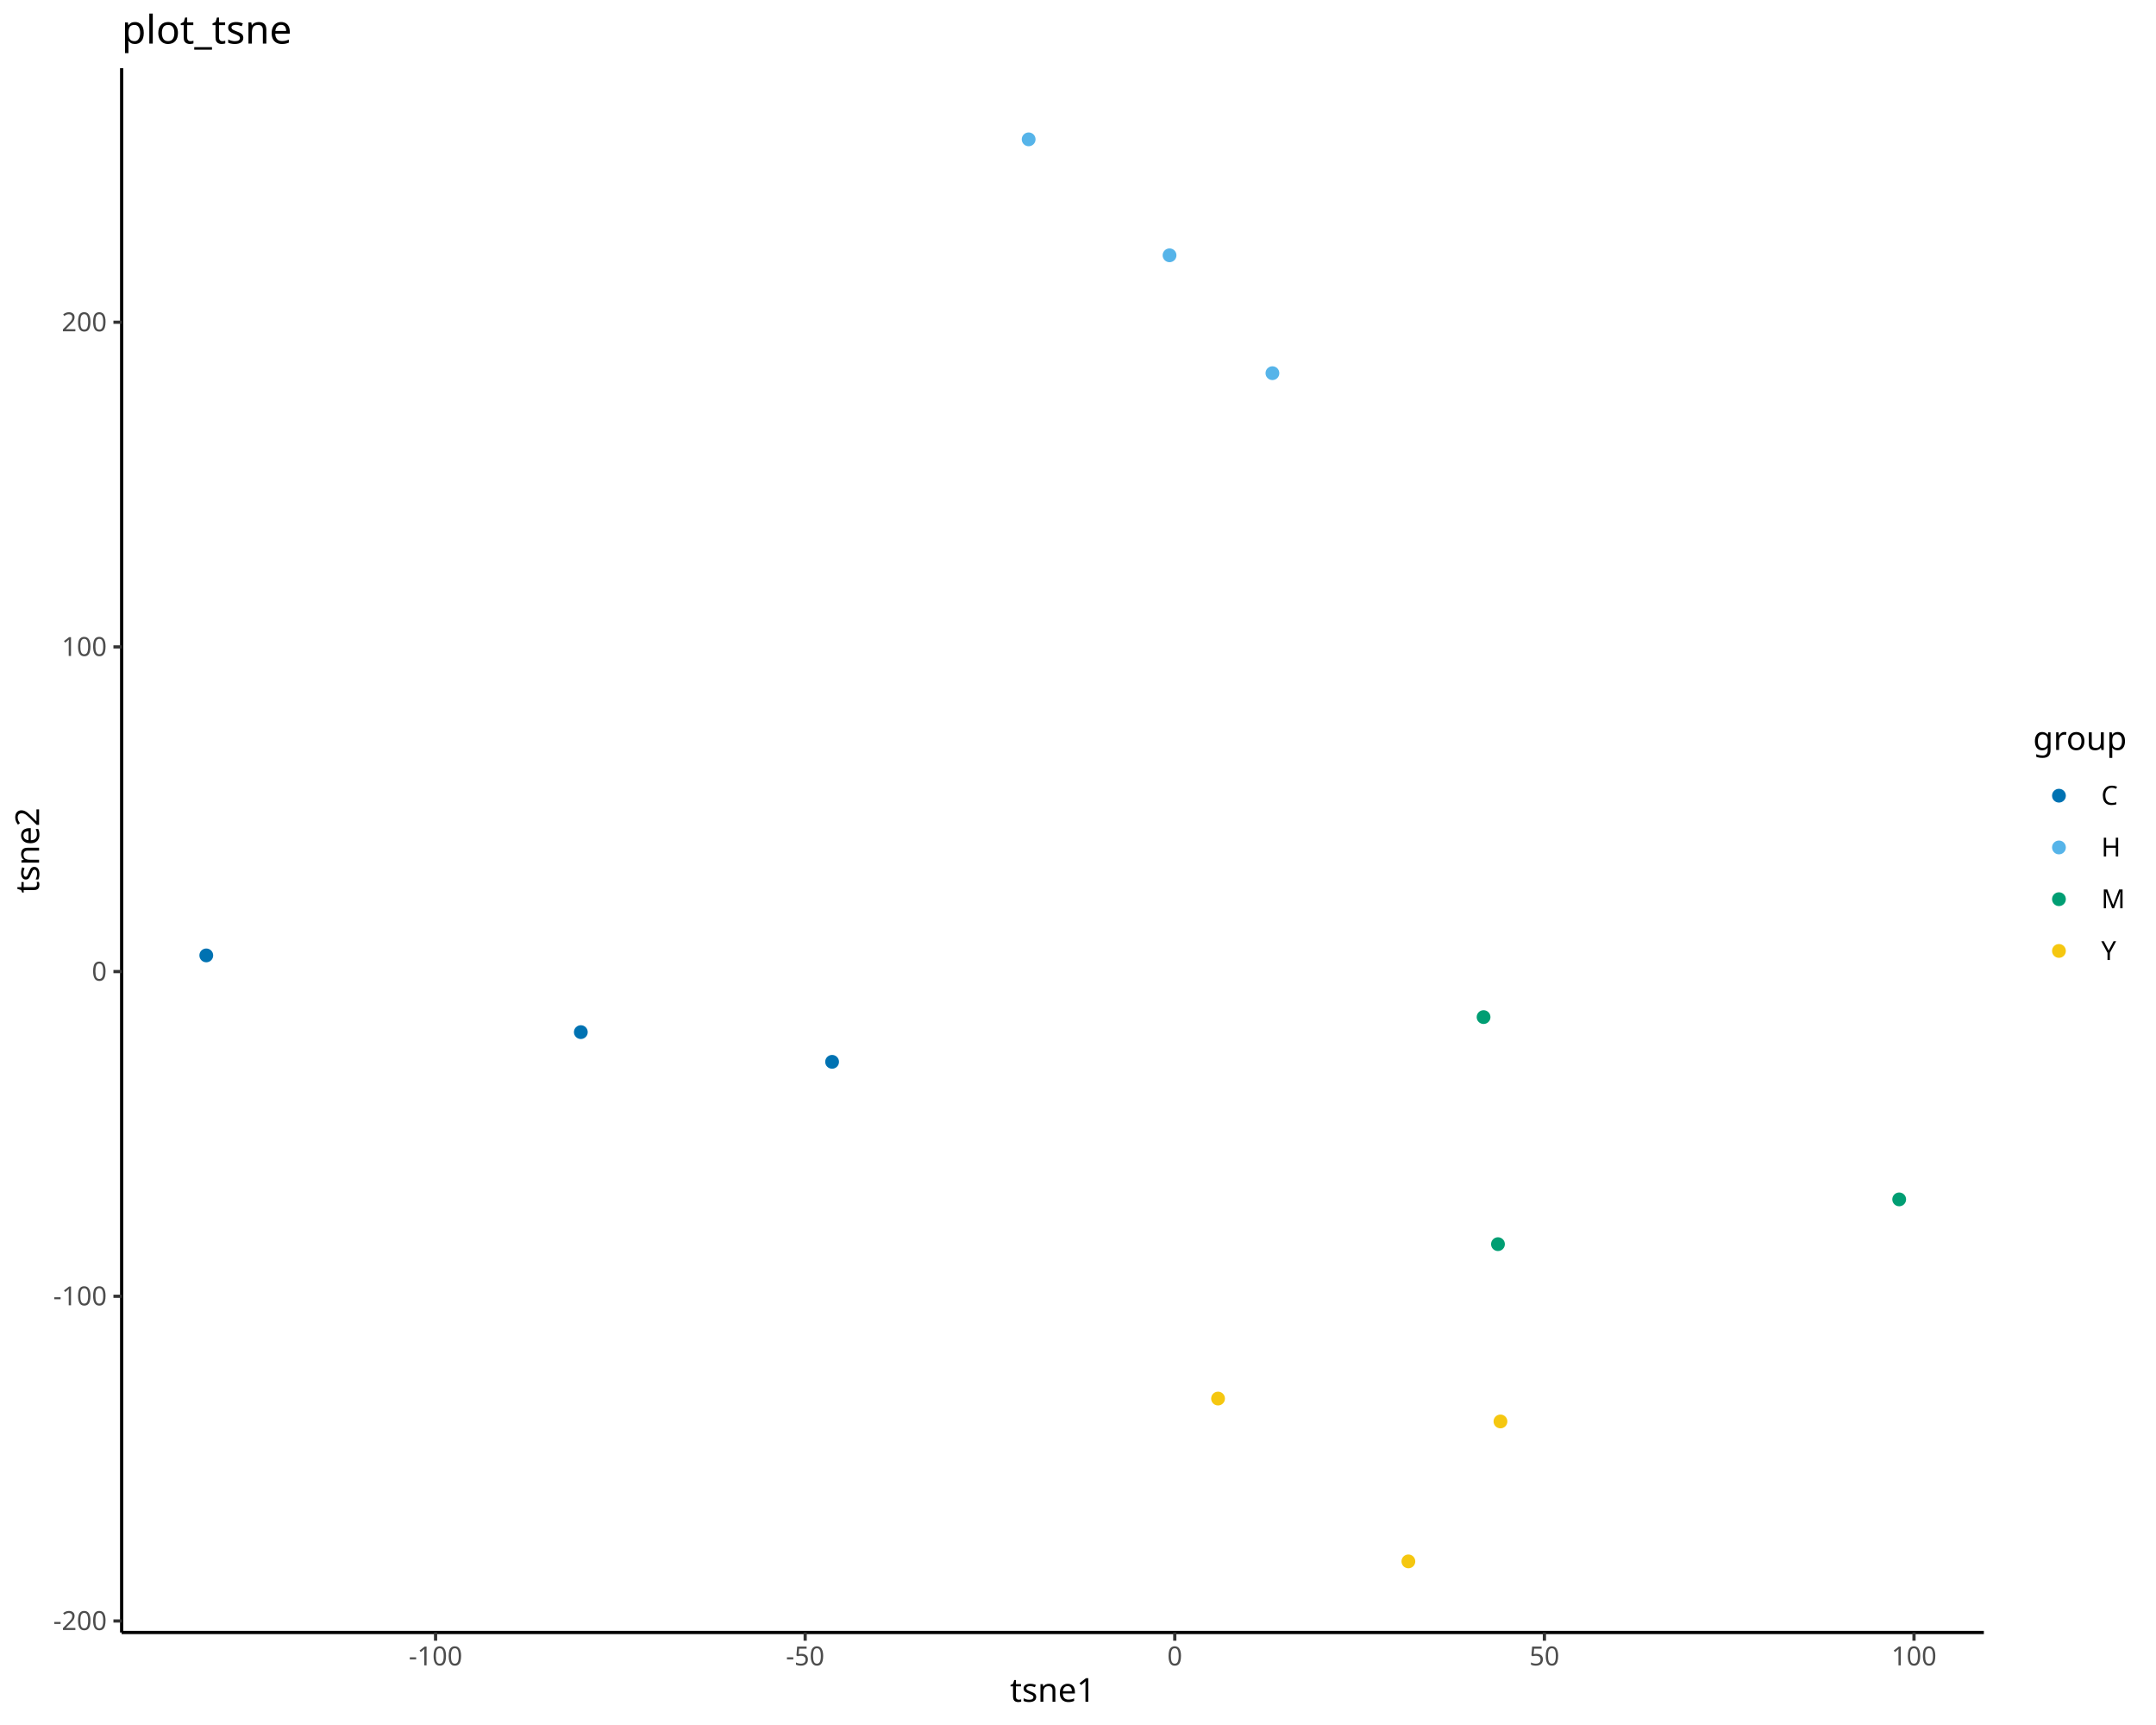
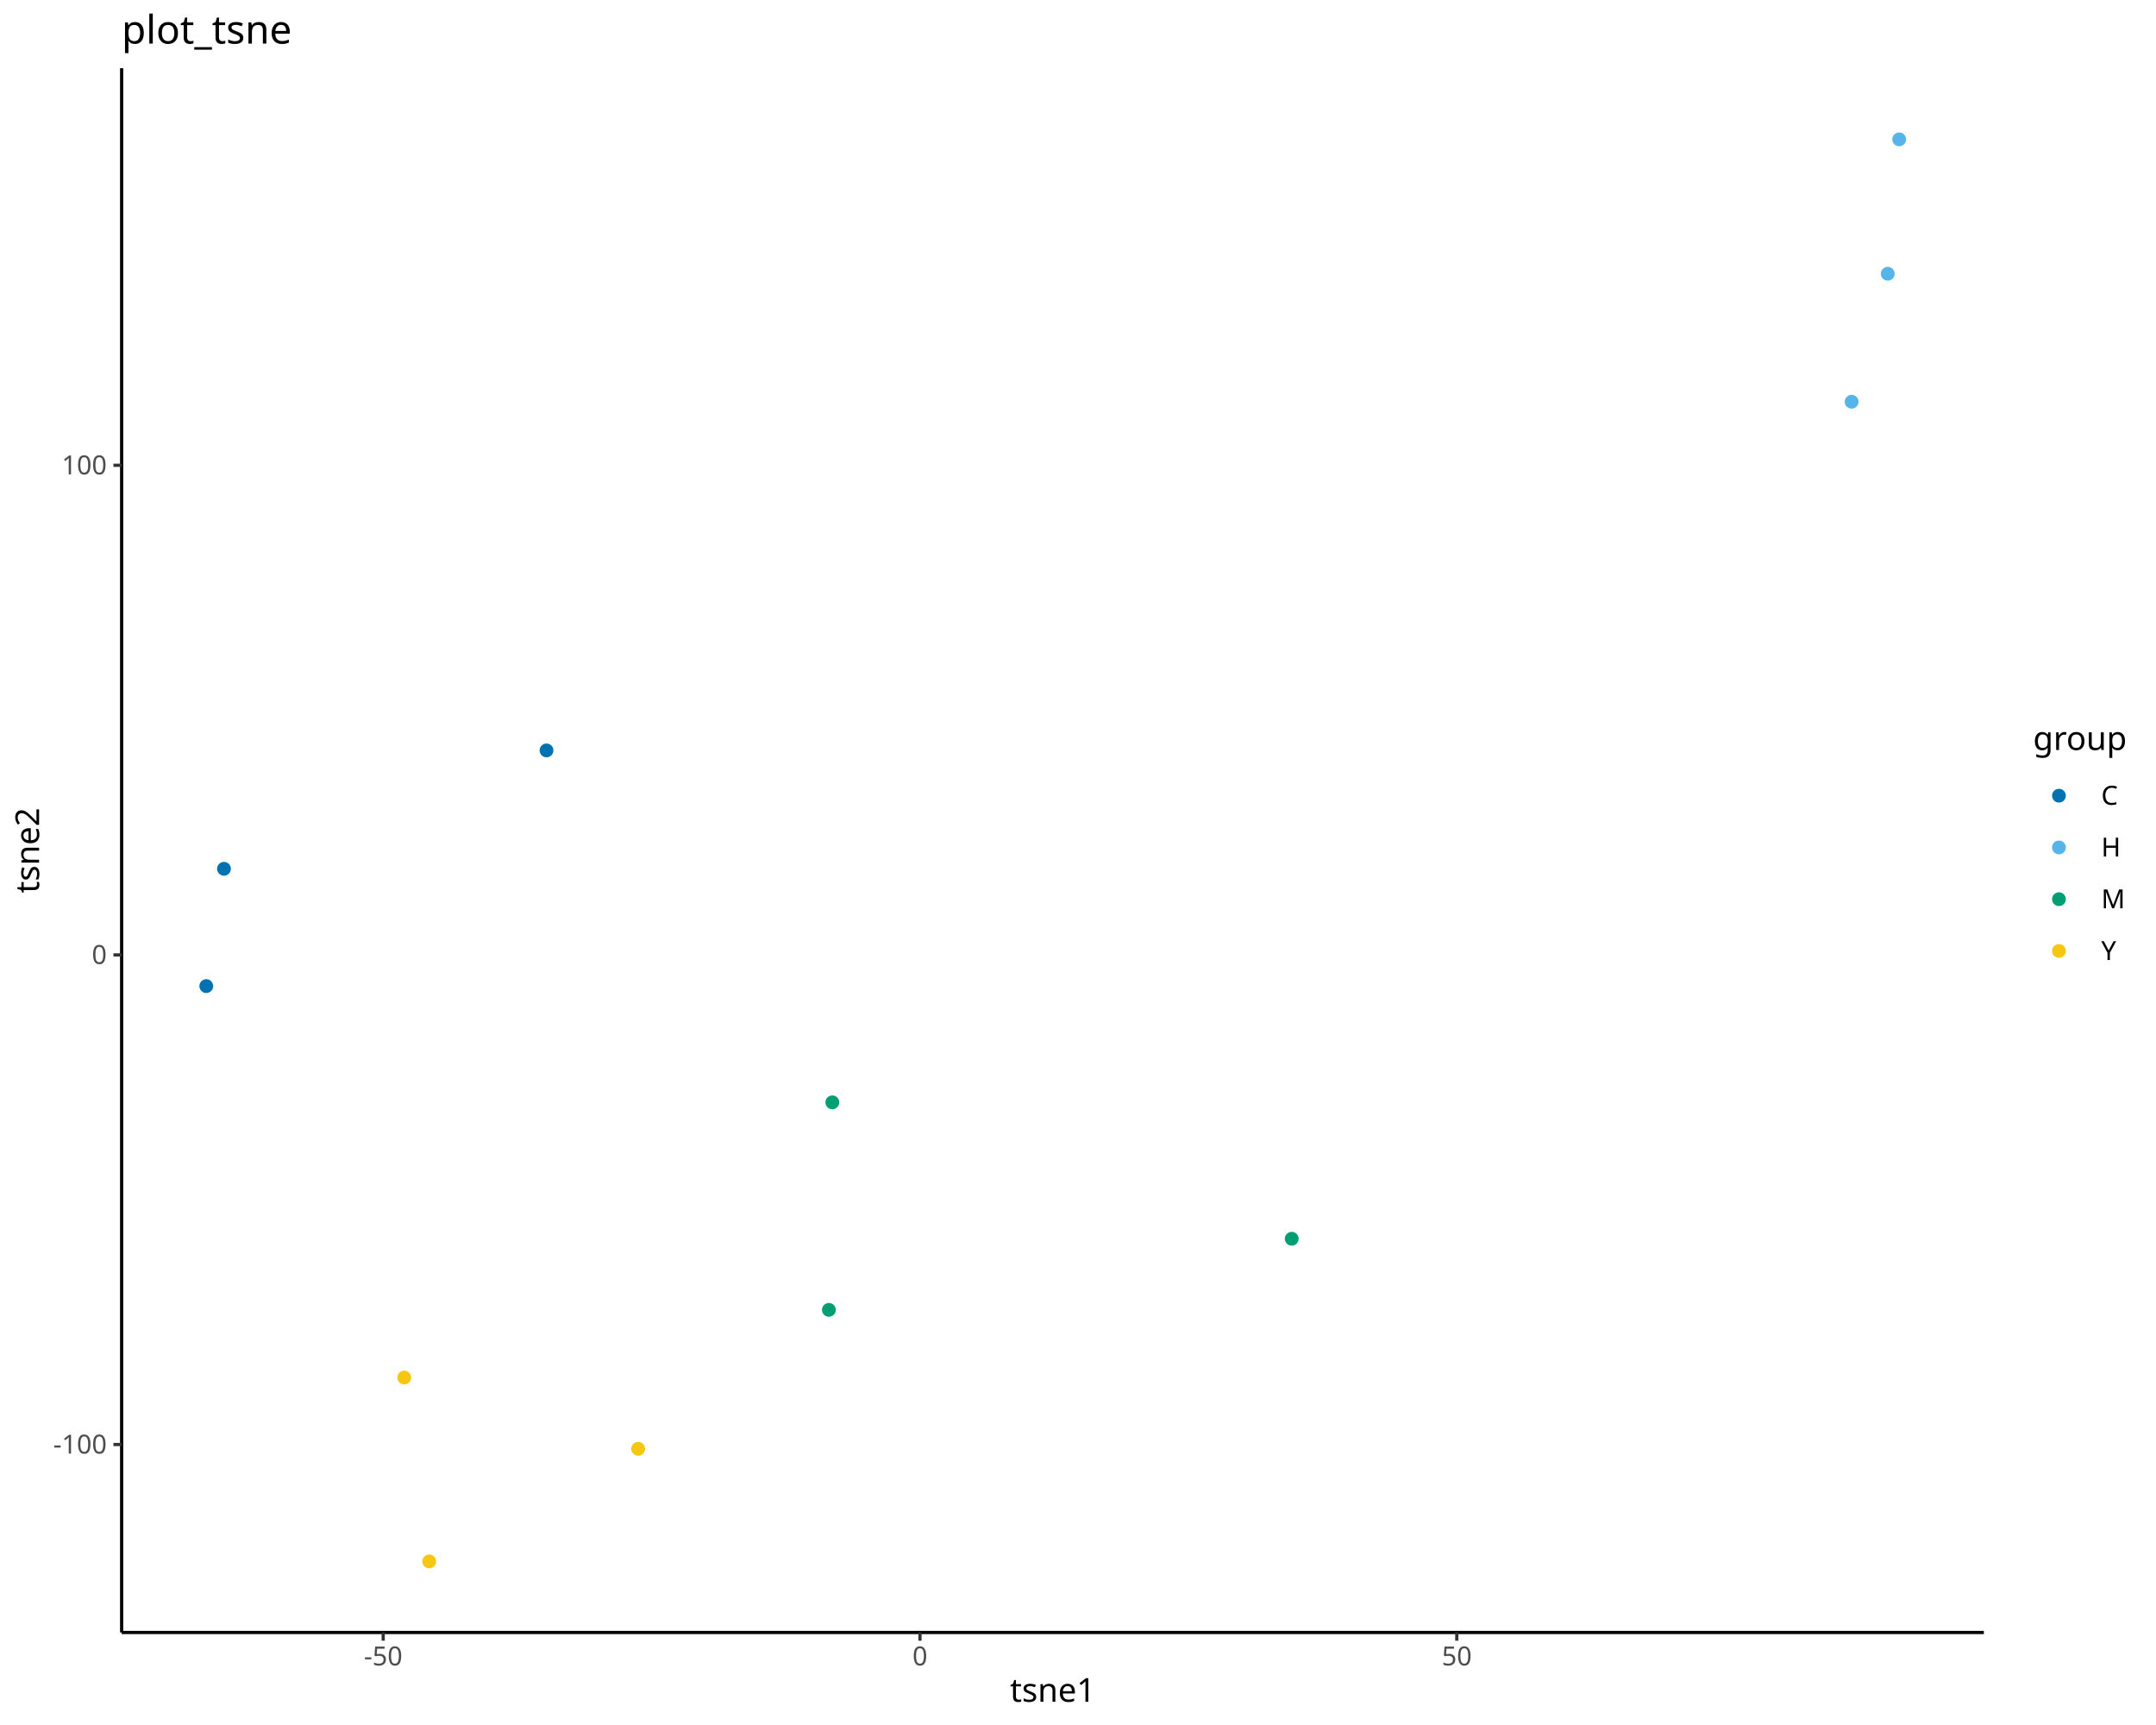
<svg xmlns="http://www.w3.org/2000/svg" class="svglite" data-engine-version="2.0" width="720.00pt" height="576.00pt" viewBox="0 0 720.00 576.00">
  <defs>
    <style type="text/css">
    .svglite line, .svglite polyline, .svglite polygon, .svglite path, .svglite rect, .svglite circle {
      fill: none;
      stroke: #000000;
      stroke-linecap: round;
      stroke-linejoin: round;
      stroke-miterlimit: 10.00;
    }
  </style>
  </defs>
  <rect width="100%" height="100%" style="stroke: none; fill: #FFFFFF;" />
  <defs>
    <clipPath id="cpMC4wMHw3MjAuMDB8MC4wMHw1NzYuMDA=">
      <rect x="0.00" y="0.00" width="720.00" height="576.00" />
    </clipPath>
  </defs>
  <g clip-path="url(#cpMC4wMHw3MjAuMDB8MC4wMHw1NzYuMDA=)">
    <rect x="0.00" y="0.00" width="720.00" height="576.00" style="stroke-width: 1.07; stroke: #FFFFFF; fill: #FFFFFF;" />
  </g>
  <defs>
    <clipPath id="cpNDAuNjJ8NjYyLjUxfDIyLjc4fDU0NS4xMQ==">
      <rect x="40.62" y="22.78" width="621.89" height="522.33" />
    </clipPath>
  </defs>
  <g clip-path="url(#cpNDAuNjJ8NjYyLjUxfDIyLjc4fDU0NS4xMQ==)">
    <rect x="40.62" y="22.78" width="621.89" height="522.33" style="stroke-width: 1.07; stroke: none; fill: #FFFFFF;" />
-     <circle cx="193.97" cy="344.64" r="1.95" style="stroke-width: 0.71; stroke: #0072B2; fill: #0072B2;" />
-     <circle cx="277.88" cy="354.56" r="1.95" style="stroke-width: 0.71; stroke: #0072B2; fill: #0072B2;" />
-     <circle cx="68.89" cy="319.02" r="1.95" style="stroke-width: 0.71; stroke: #0072B2; fill: #0072B2;" />
-     <circle cx="343.52" cy="46.53" r="1.95" style="stroke-width: 0.71; stroke: #56B4E9; fill: #56B4E9;" />
-     <circle cx="390.57" cy="85.25" r="1.95" style="stroke-width: 0.71; stroke: #56B4E9; fill: #56B4E9;" />
-     <circle cx="424.93" cy="124.61" r="1.95" style="stroke-width: 0.71; stroke: #56B4E9; fill: #56B4E9;" />
-     <circle cx="495.44" cy="339.62" r="1.95" style="stroke-width: 0.71; stroke: #009E73; fill: #009E73;" />
-     <circle cx="500.25" cy="415.44" r="1.95" style="stroke-width: 0.71; stroke: #009E73; fill: #009E73;" />
-     <circle cx="634.24" cy="400.49" r="1.95" style="stroke-width: 0.71; stroke: #009E73; fill: #009E73;" />
-     <circle cx="501.08" cy="474.64" r="1.95" style="stroke-width: 0.71; stroke: #F5C710; fill: #F5C710;" />
-     <circle cx="470.33" cy="521.37" r="1.95" style="stroke-width: 0.71; stroke: #F5C710; fill: #F5C710;" />
-     <circle cx="406.77" cy="467.00" r="1.95" style="stroke-width: 0.71; stroke: #F5C710; fill: #F5C710;" />
+     <circle cx="74.80" cy="290.10" r="1.95" style="stroke-width: 0.71; stroke: #0072B2; fill: #0072B2;" />
+     <circle cx="68.89" cy="329.27" r="1.95" style="stroke-width: 0.71; stroke: #0072B2; fill: #0072B2;" />
+     <circle cx="182.51" cy="250.57" r="1.95" style="stroke-width: 0.71; stroke: #0072B2; fill: #0072B2;" />
+     <circle cx="634.24" cy="46.53" r="1.95" style="stroke-width: 0.71; stroke: #56B4E9; fill: #56B4E9;" />
+     <circle cx="630.42" cy="91.41" r="1.95" style="stroke-width: 0.71; stroke: #56B4E9; fill: #56B4E9;" />
+     <circle cx="618.35" cy="134.15" r="1.95" style="stroke-width: 0.71; stroke: #56B4E9; fill: #56B4E9;" />
+     <circle cx="431.37" cy="413.63" r="1.95" style="stroke-width: 0.71; stroke: #009E73; fill: #009E73;" />
+     <circle cx="276.81" cy="437.38" r="1.95" style="stroke-width: 0.71; stroke: #009E73; fill: #009E73;" />
+     <circle cx="277.96" cy="368.09" r="1.95" style="stroke-width: 0.71; stroke: #009E73; fill: #009E73;" />
+     <circle cx="213.11" cy="483.77" r="1.95" style="stroke-width: 0.71; stroke: #F5C710; fill: #F5C710;" />
+     <circle cx="143.33" cy="521.37" r="1.95" style="stroke-width: 0.71; stroke: #F5C710; fill: #F5C710;" />
+     <circle cx="135.01" cy="459.98" r="1.95" style="stroke-width: 0.71; stroke: #F5C710; fill: #F5C710;" />
  </g>
  <g clip-path="url(#cpMC4wMHw3MjAuMDB8MC4wMHw1NzYuMDA=)">
    <polyline points="40.62,545.11 40.62,22.78 " style="stroke-width: 1.07; stroke-linecap: butt;" />
-     <text x="35.69" y="544.29" text-anchor="end" style="font-size: 8.80px; fill: #4D4D4D; font-family: sans;" textLength="17.61px" lengthAdjust="spacingAndGlyphs">-200</text>
-     <text x="35.69" y="435.87" text-anchor="end" style="font-size: 8.80px; fill: #4D4D4D; font-family: sans;" textLength="17.61px" lengthAdjust="spacingAndGlyphs">-100</text>
-     <text x="35.69" y="327.46" text-anchor="end" style="font-size: 8.80px; fill: #4D4D4D; font-family: sans;" textLength="4.89px" lengthAdjust="spacingAndGlyphs">0</text>
-     <text x="35.69" y="219.04" text-anchor="end" style="font-size: 8.80px; fill: #4D4D4D; font-family: sans;" textLength="14.68px" lengthAdjust="spacingAndGlyphs">100</text>
-     <text x="35.69" y="110.63" text-anchor="end" style="font-size: 8.80px; fill: #4D4D4D; font-family: sans;" textLength="14.68px" lengthAdjust="spacingAndGlyphs">200</text>
-     <polyline points="37.88,541.26 40.62,541.26 " style="stroke-width: 1.07; stroke: #333333; stroke-linecap: butt;" />
-     <polyline points="37.88,432.85 40.62,432.85 " style="stroke-width: 1.07; stroke: #333333; stroke-linecap: butt;" />
-     <polyline points="37.88,324.43 40.62,324.43 " style="stroke-width: 1.07; stroke: #333333; stroke-linecap: butt;" />
-     <polyline points="37.88,216.01 40.62,216.01 " style="stroke-width: 1.07; stroke: #333333; stroke-linecap: butt;" />
-     <polyline points="37.88,107.60 40.62,107.60 " style="stroke-width: 1.07; stroke: #333333; stroke-linecap: butt;" />
+     <text x="35.69" y="485.37" text-anchor="end" style="font-size: 8.80px; fill: #4D4D4D; font-family: sans;" textLength="17.61px" lengthAdjust="spacingAndGlyphs">-100</text>
+     <text x="35.69" y="321.88" text-anchor="end" style="font-size: 8.80px; fill: #4D4D4D; font-family: sans;" textLength="4.89px" lengthAdjust="spacingAndGlyphs">0</text>
+     <text x="35.69" y="158.39" text-anchor="end" style="font-size: 8.80px; fill: #4D4D4D; font-family: sans;" textLength="14.68px" lengthAdjust="spacingAndGlyphs">100</text>
+     <polyline points="37.88,482.34 40.62,482.34 " style="stroke-width: 1.07; stroke: #333333; stroke-linecap: butt;" />
+     <polyline points="37.88,318.85 40.62,318.85 " style="stroke-width: 1.07; stroke: #333333; stroke-linecap: butt;" />
+     <polyline points="37.88,155.37 40.62,155.37 " style="stroke-width: 1.07; stroke: #333333; stroke-linecap: butt;" />
    <polyline points="40.62,545.11 662.51,545.11 " style="stroke-width: 1.07; stroke-linecap: butt;" />
-     <polyline points="145.46,547.85 145.46,545.11 " style="stroke-width: 1.07; stroke: #333333; stroke-linecap: butt;" />
-     <polyline points="268.89,547.85 268.89,545.11 " style="stroke-width: 1.07; stroke: #333333; stroke-linecap: butt;" />
-     <polyline points="392.32,547.85 392.32,545.11 " style="stroke-width: 1.07; stroke: #333333; stroke-linecap: butt;" />
-     <polyline points="515.76,547.85 515.76,545.11 " style="stroke-width: 1.07; stroke: #333333; stroke-linecap: butt;" />
-     <polyline points="639.19,547.85 639.19,545.11 " style="stroke-width: 1.07; stroke: #333333; stroke-linecap: butt;" />
-     <text x="145.46" y="556.10" text-anchor="middle" style="font-size: 8.80px; fill: #4D4D4D; font-family: sans;" textLength="17.61px" lengthAdjust="spacingAndGlyphs">-100</text>
-     <text x="268.89" y="556.10" text-anchor="middle" style="font-size: 8.80px; fill: #4D4D4D; font-family: sans;" textLength="12.72px" lengthAdjust="spacingAndGlyphs">-50</text>
-     <text x="392.32" y="556.10" text-anchor="middle" style="font-size: 8.80px; fill: #4D4D4D; font-family: sans;" textLength="4.89px" lengthAdjust="spacingAndGlyphs">0</text>
-     <text x="515.76" y="556.10" text-anchor="middle" style="font-size: 8.80px; fill: #4D4D4D; font-family: sans;" textLength="9.79px" lengthAdjust="spacingAndGlyphs">50</text>
-     <text x="639.19" y="556.10" text-anchor="middle" style="font-size: 8.80px; fill: #4D4D4D; font-family: sans;" textLength="14.68px" lengthAdjust="spacingAndGlyphs">100</text>
+     <polyline points="127.97,547.85 127.97,545.11 " style="stroke-width: 1.07; stroke: #333333; stroke-linecap: butt;" />
+     <polyline points="307.23,547.85 307.23,545.11 " style="stroke-width: 1.07; stroke: #333333; stroke-linecap: butt;" />
+     <polyline points="486.50,547.85 486.50,545.11 " style="stroke-width: 1.07; stroke: #333333; stroke-linecap: butt;" />
+     <text x="127.97" y="556.10" text-anchor="middle" style="font-size: 8.80px; fill: #4D4D4D; font-family: sans;" textLength="12.72px" lengthAdjust="spacingAndGlyphs">-50</text>
+     <text x="307.23" y="556.10" text-anchor="middle" style="font-size: 8.80px; fill: #4D4D4D; font-family: sans;" textLength="4.89px" lengthAdjust="spacingAndGlyphs">0</text>
+     <text x="486.50" y="556.10" text-anchor="middle" style="font-size: 8.80px; fill: #4D4D4D; font-family: sans;" textLength="9.79px" lengthAdjust="spacingAndGlyphs">50</text>
    <text x="351.56" y="568.24" text-anchor="middle" style="font-size: 11.00px; font-family: sans;" textLength="26.91px" lengthAdjust="spacingAndGlyphs">tsne1</text>
    <text transform="translate(13.05,283.95) rotate(-90)" text-anchor="middle" style="font-size: 11.00px; font-family: sans;" textLength="26.91px" lengthAdjust="spacingAndGlyphs">tsne2</text>
    <rect x="673.47" y="236.24" width="41.05" height="95.41" style="stroke-width: 1.07; stroke: none; fill: #FFFFFF;" />
    <text x="678.95" y="250.43" style="font-size: 11.00px; font-family: sans;" textLength="28.14px" lengthAdjust="spacingAndGlyphs">group</text>
    <rect x="678.95" y="257.05" width="17.28" height="17.28" style="stroke-width: 1.07; stroke: none; fill: #FFFFFF;" />
    <circle cx="687.59" cy="265.69" r="1.95" style="stroke-width: 0.71; stroke: #0072B2; fill: #0072B2;" />
    <rect x="678.95" y="274.33" width="17.28" height="17.28" style="stroke-width: 1.07; stroke: none; fill: #FFFFFF;" />
    <circle cx="687.59" cy="282.97" r="1.95" style="stroke-width: 0.71; stroke: #56B4E9; fill: #56B4E9;" />
    <rect x="678.95" y="291.61" width="17.28" height="17.28" style="stroke-width: 1.07; stroke: none; fill: #FFFFFF;" />
    <circle cx="687.59" cy="300.25" r="1.95" style="stroke-width: 0.71; stroke: #009E73; fill: #009E73;" />
    <rect x="678.95" y="308.89" width="17.28" height="17.28" style="stroke-width: 1.07; stroke: none; fill: #FFFFFF;" />
    <circle cx="687.59" cy="317.53" r="1.95" style="stroke-width: 0.71; stroke: #F5C710; fill: #F5C710;" />
    <text x="701.71" y="268.72" style="font-size: 8.80px; font-family: sans;" textLength="6.36px" lengthAdjust="spacingAndGlyphs">C</text>
    <text x="701.71" y="286.00" style="font-size: 8.80px; font-family: sans;" textLength="6.36px" lengthAdjust="spacingAndGlyphs">H</text>
    <text x="701.71" y="303.28" style="font-size: 8.80px; font-family: sans;" textLength="7.33px" lengthAdjust="spacingAndGlyphs">M</text>
    <text x="701.71" y="320.56" style="font-size: 8.80px; font-family: sans;" textLength="5.87px" lengthAdjust="spacingAndGlyphs">Y</text>
    <text x="40.62" y="14.56" style="font-size: 13.20px; font-family: sans;" textLength="53.58px" lengthAdjust="spacingAndGlyphs">plot_tsne</text>
  </g>
</svg>
